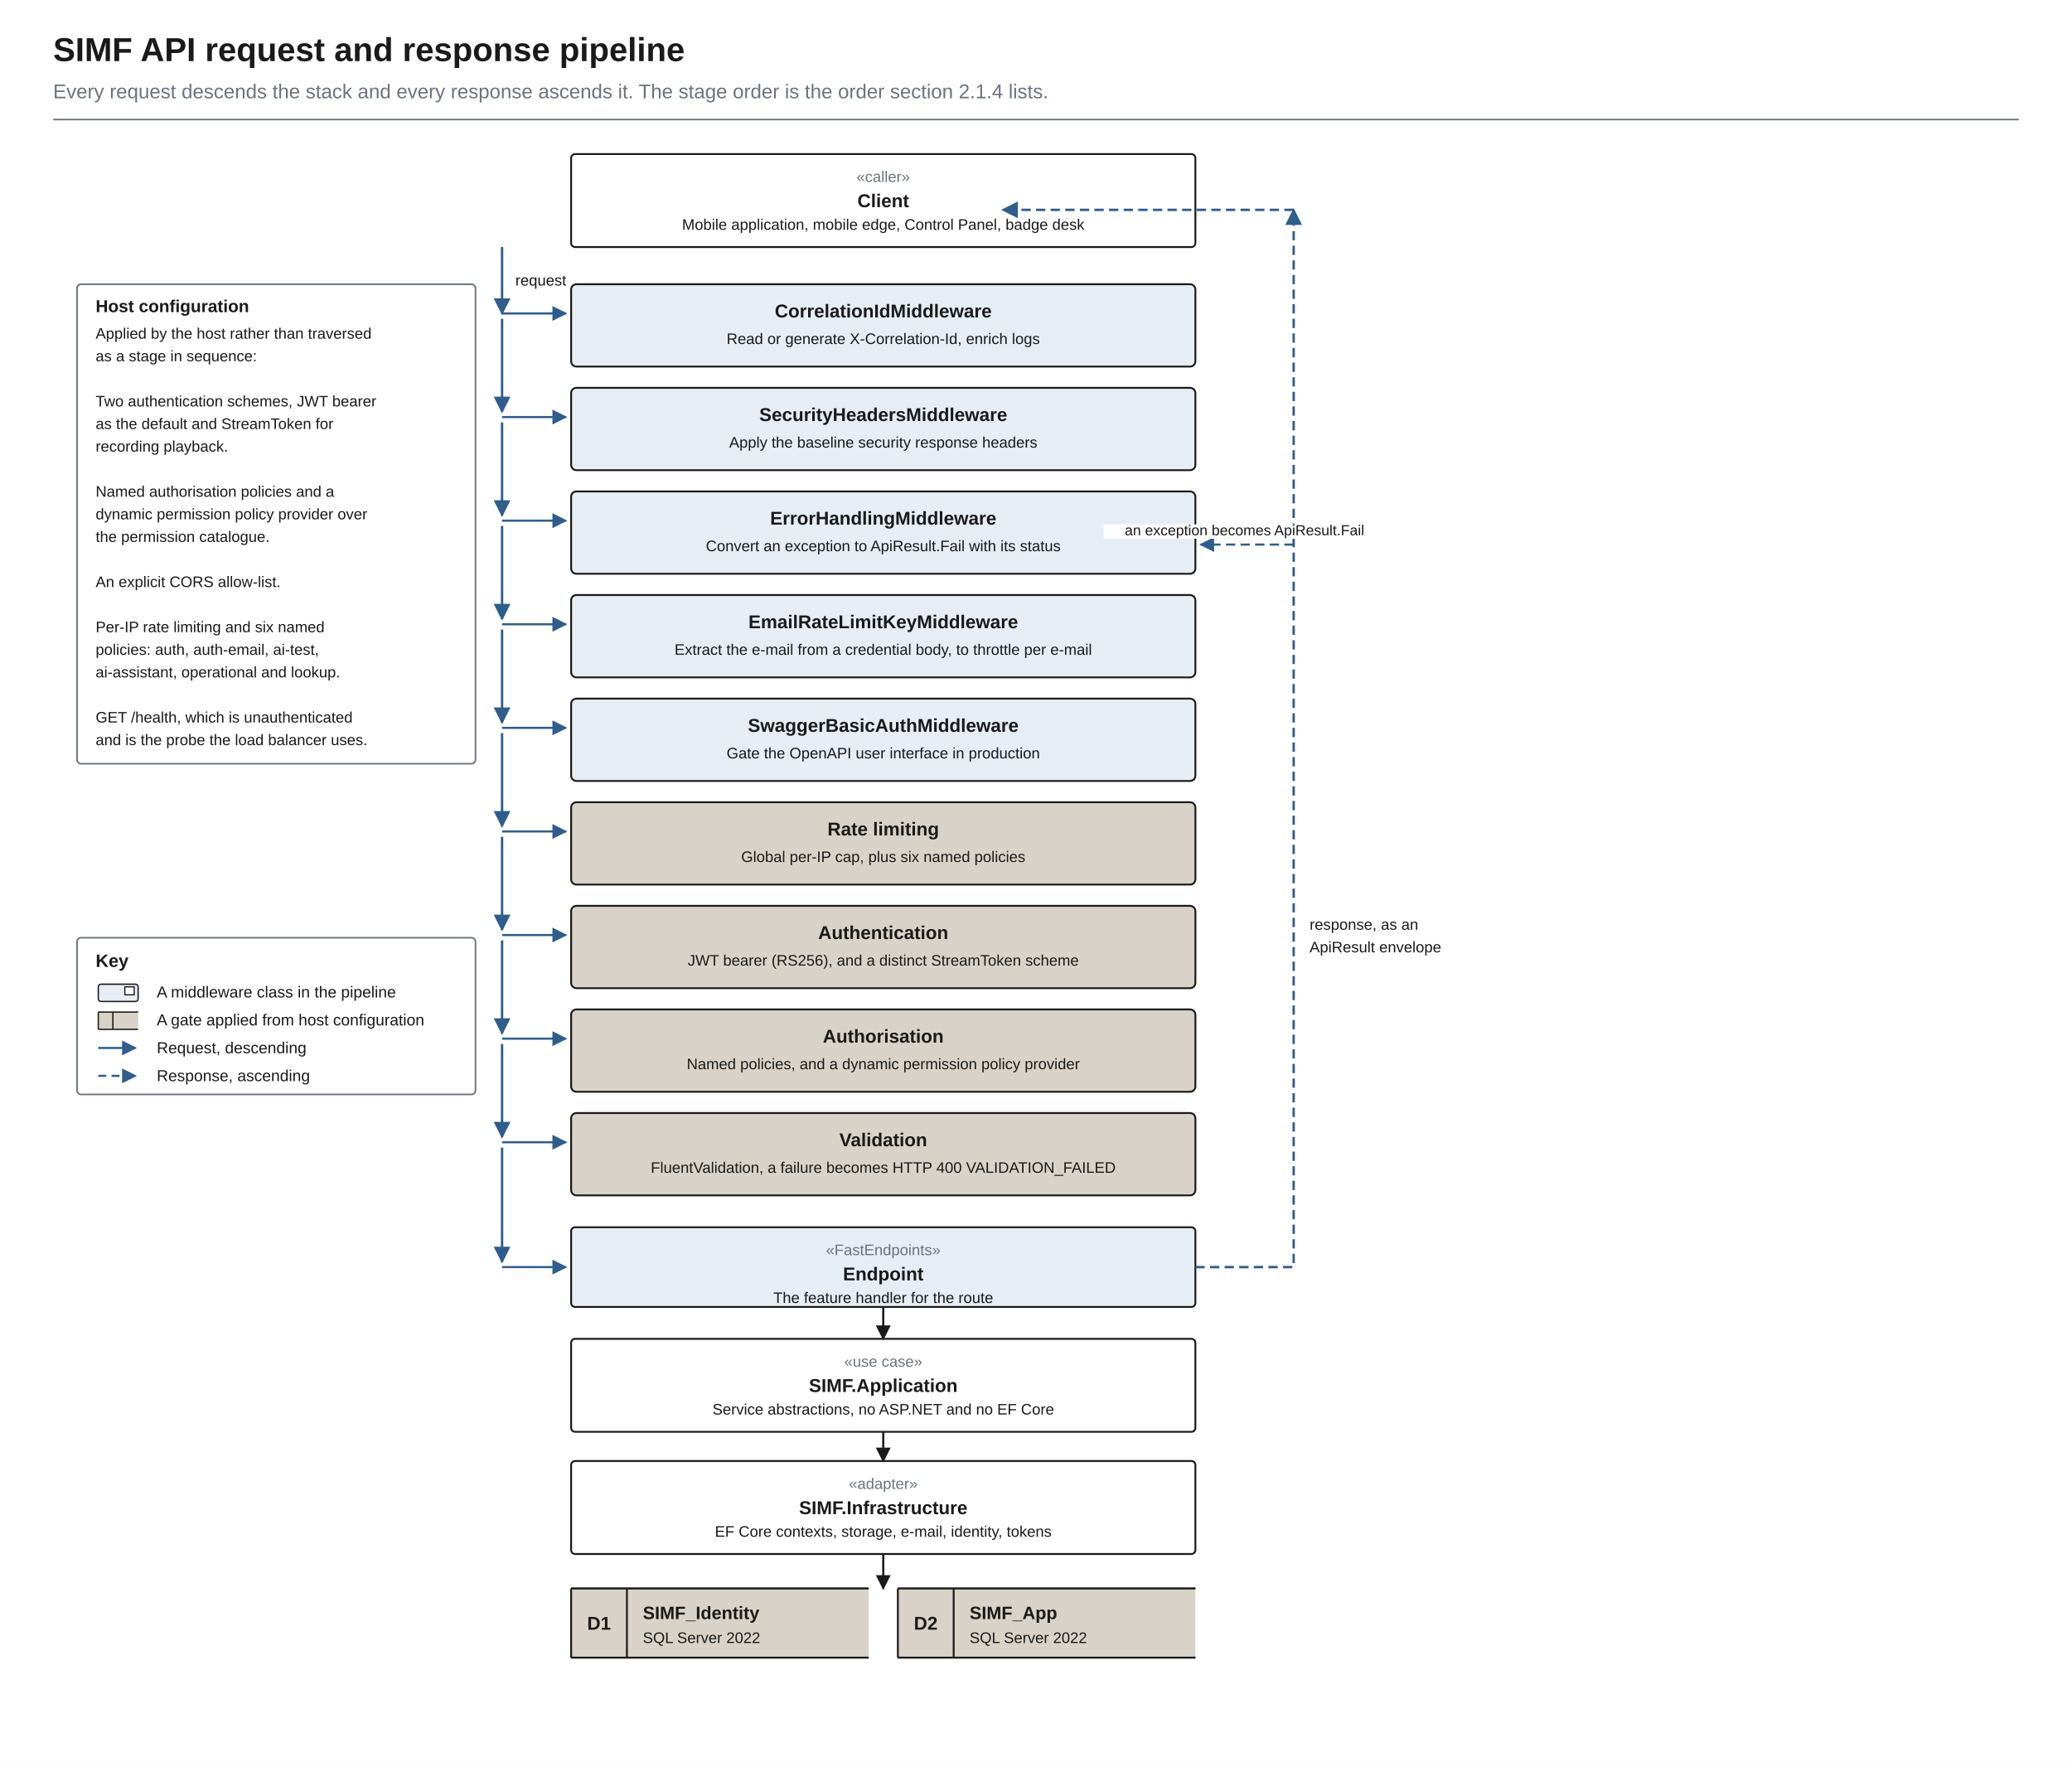
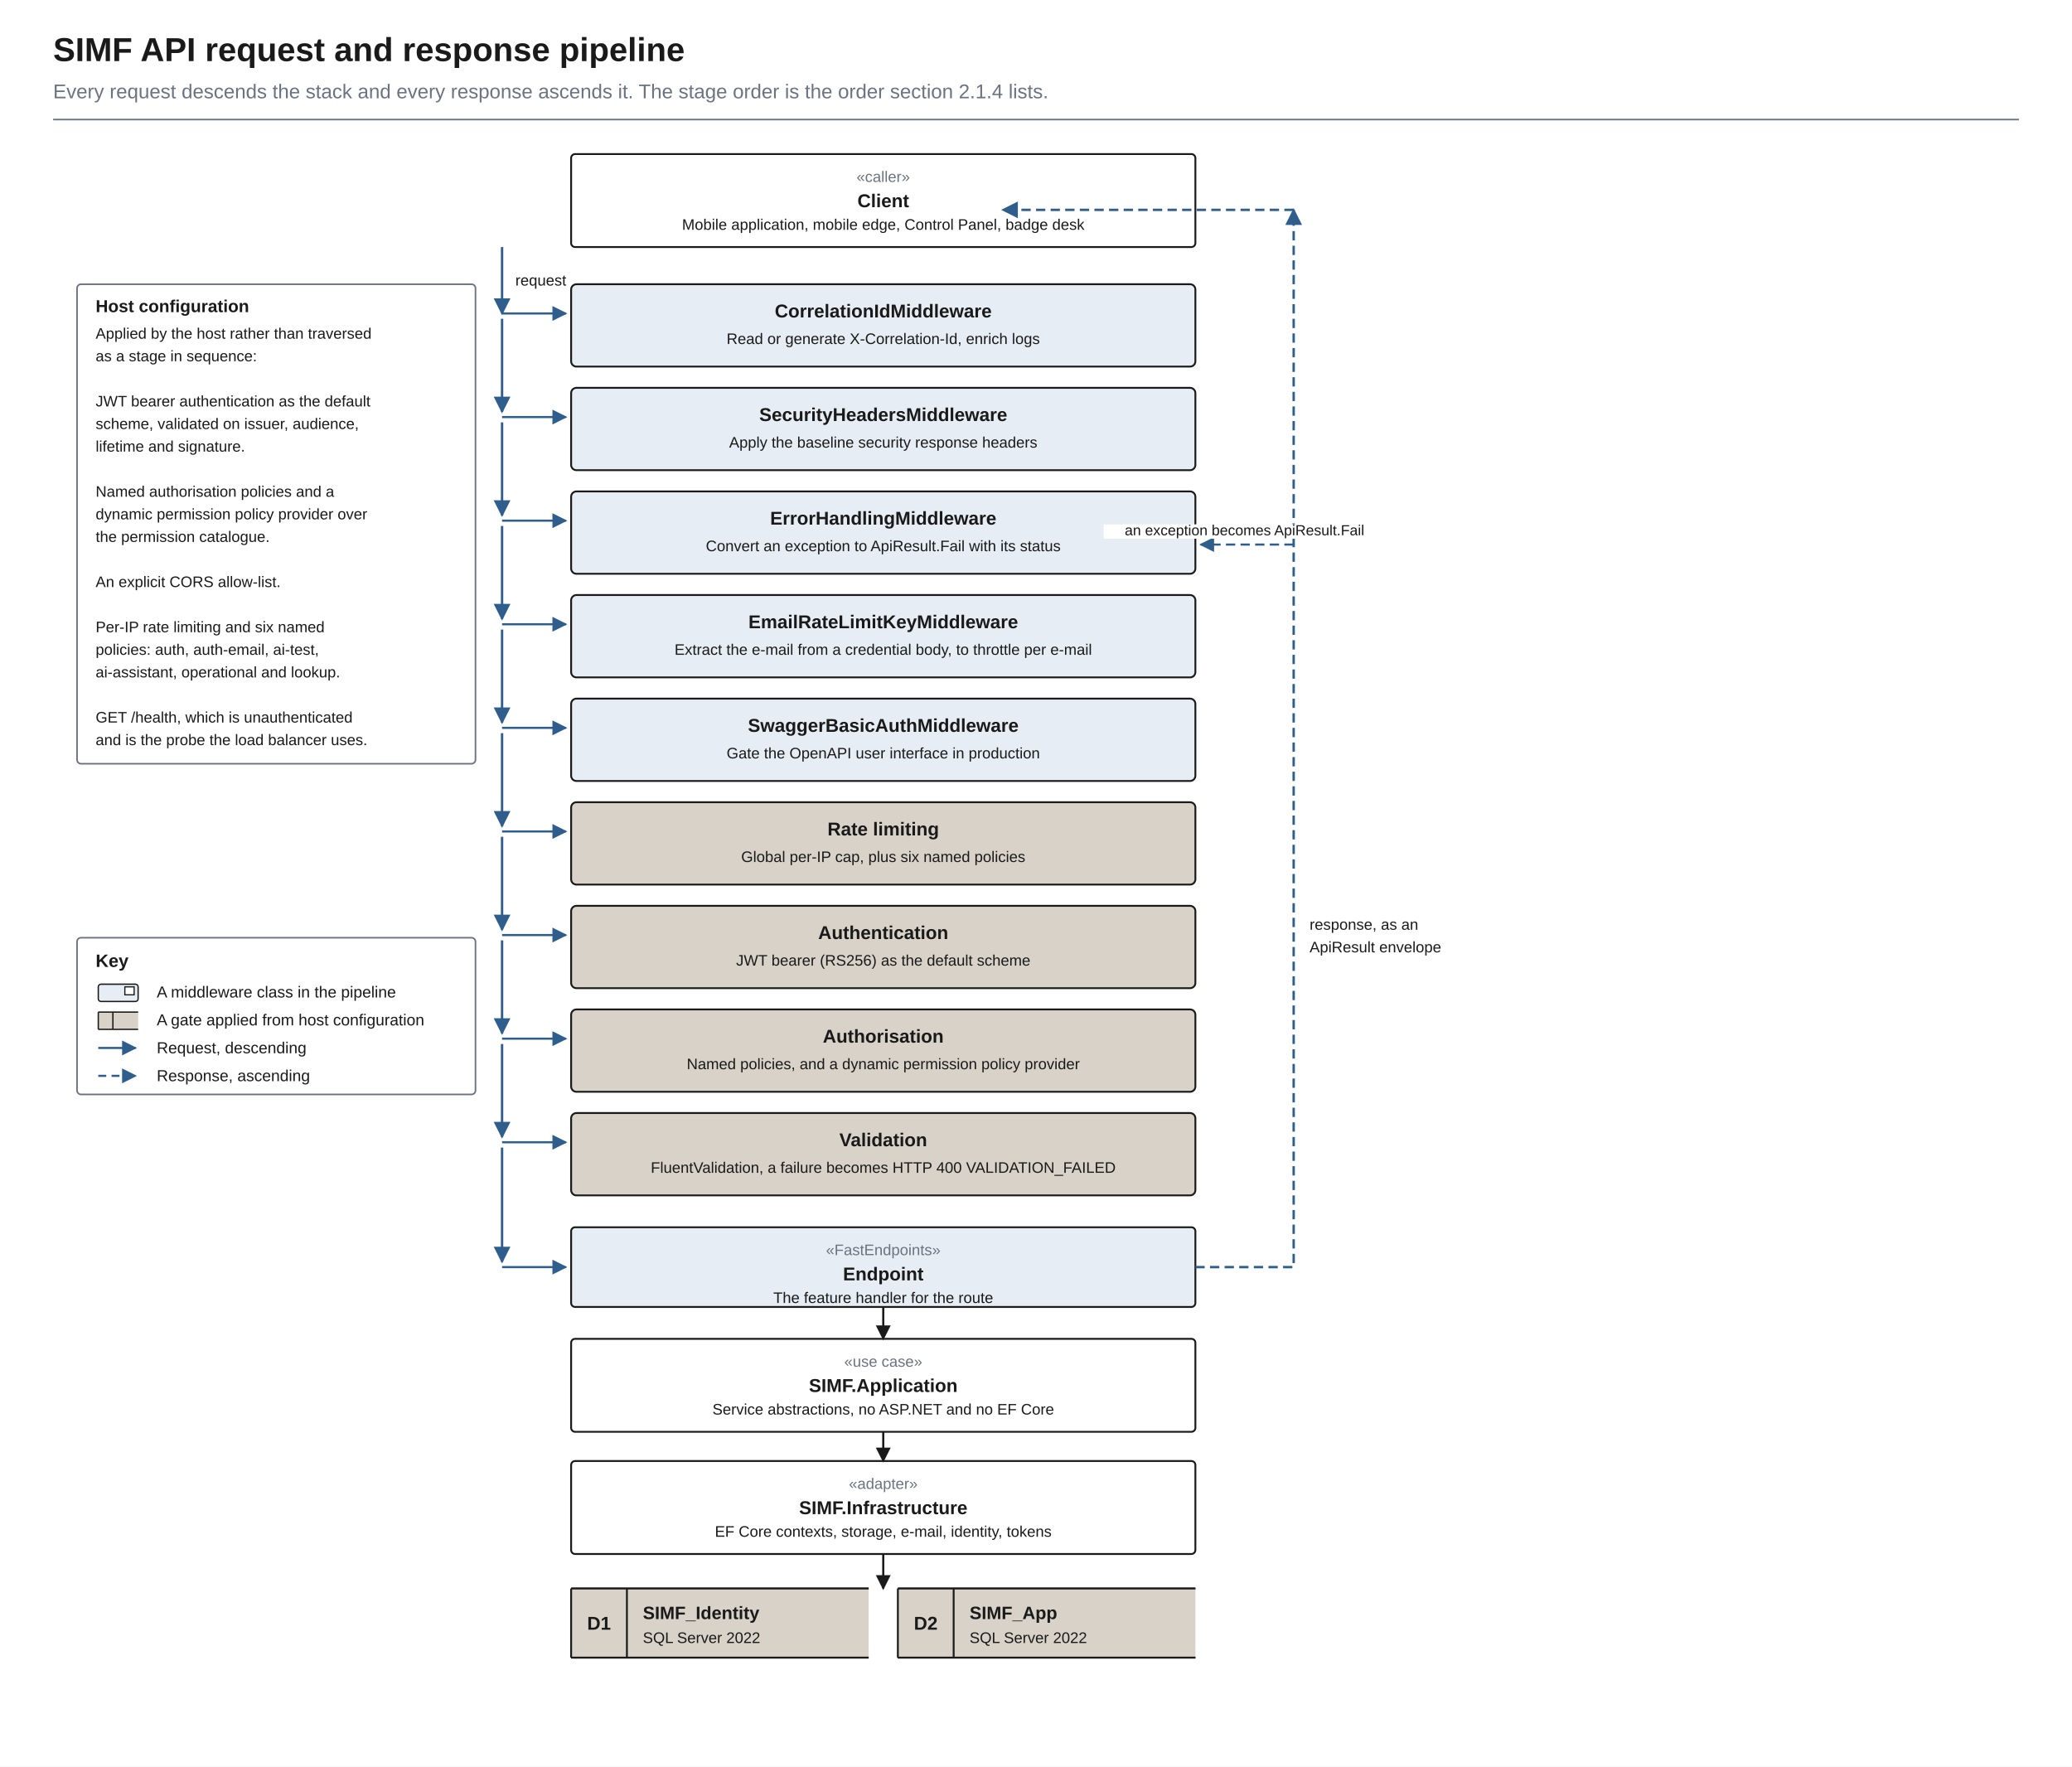
<svg xmlns="http://www.w3.org/2000/svg" width="1560" height="1330" viewBox="0 0 1560 1330">
  <defs>
    <marker id="ar" viewBox="0 0 10 10" refX="9" refY="5" markerWidth="7" markerHeight="7" orient="auto-start-reverse">
      <path d="M 0 0 L 10 5 L 0 10 z" fill="#2F5D8C" />
    </marker>
    <marker id="ai" viewBox="0 0 10 10" refX="9" refY="5" markerWidth="7" markerHeight="7" orient="auto-start-reverse">
      <path d="M 0 0 L 10 5 L 0 10 z" fill="#1A1A1A" />
    </marker>
    <pattern id="brick" width="20" height="10" patternUnits="userSpaceOnUse">
      <rect width="20" height="10" fill="#E3E6EA" />
      <path d="M0 0 H20 M0 5 H20 M10 0 V5 M0 5 V10 M20 5 V10" stroke="#9CA3AF" stroke-width="0.9" fill="none" />
    </pattern>
  </defs>
  <rect x="0" y="0" width="1560" height="1330" fill="#FFFFFF" />
  <text x="40" y="46" font-family="Segoe UI, Calibri, Arial, sans-serif" font-size="25" fill="#1A1A1A" font-weight="600" text-anchor="start">SIMF API request and response pipeline</text>
  <text x="40" y="74" font-family="Segoe UI, Calibri, Arial, sans-serif" font-size="15" fill="#6B7280" text-anchor="start">Every request descends the stack and every response ascends it. The stage order is the order section 2.1.4 lists.</text>
  <line x1="40" y1="90" x2="1520" y2="90" stroke="#6B7280" stroke-width="1.2" />
  <rect x="430" y="116" width="470" height="70" rx="3" fill="#FFFFFF" stroke="#1A1A1A" stroke-width="1.4" />
  <text x="665.0" y="137" font-family="Segoe UI, Calibri, Arial, sans-serif" font-size="11.5" fill="#6B7280" text-anchor="middle">«caller»</text>
  <text x="665.0" y="156" font-family="Segoe UI, Calibri, Arial, sans-serif" font-size="14" fill="#1A1A1A" font-weight="600" text-anchor="middle">Client</text>
  <text x="665.0" y="173" font-family="Segoe UI, Calibri, Arial, sans-serif" font-size="11.5" fill="#1A1A1A" text-anchor="middle">Mobile application, mobile edge, Control Panel, badge desk</text>
  <rect x="430" y="214" width="470" height="62" rx="4" fill="#E7EDF4" stroke="#1A1A1A" stroke-width="1.4" />
  <text x="665.0" y="239" font-family="Segoe UI, Calibri, Arial, sans-serif" font-size="14" fill="#1A1A1A" font-weight="600" text-anchor="middle">CorrelationIdMiddleware</text>
  <text x="665.0" y="259" font-family="Segoe UI, Calibri, Arial, sans-serif" font-size="11.5" fill="#1A1A1A" text-anchor="middle">Read or generate X-Correlation-Id, enrich logs</text>
  <rect x="430" y="292" width="470" height="62" rx="4" fill="#E7EDF4" stroke="#1A1A1A" stroke-width="1.4" />
  <text x="665.0" y="317" font-family="Segoe UI, Calibri, Arial, sans-serif" font-size="14" fill="#1A1A1A" font-weight="600" text-anchor="middle">SecurityHeadersMiddleware</text>
  <text x="665.0" y="337" font-family="Segoe UI, Calibri, Arial, sans-serif" font-size="11.5" fill="#1A1A1A" text-anchor="middle">Apply the baseline security response headers</text>
  <rect x="430" y="370" width="470" height="62" rx="4" fill="#E7EDF4" stroke="#1A1A1A" stroke-width="1.4" />
  <text x="665.0" y="395" font-family="Segoe UI, Calibri, Arial, sans-serif" font-size="14" fill="#1A1A1A" font-weight="600" text-anchor="middle">ErrorHandlingMiddleware</text>
  <text x="665.0" y="415" font-family="Segoe UI, Calibri, Arial, sans-serif" font-size="11.5" fill="#1A1A1A" text-anchor="middle">Convert an exception to ApiResult.Fail with its status</text>
  <rect x="430" y="448" width="470" height="62" rx="4" fill="#E7EDF4" stroke="#1A1A1A" stroke-width="1.4" />
  <text x="665.0" y="473" font-family="Segoe UI, Calibri, Arial, sans-serif" font-size="14" fill="#1A1A1A" font-weight="600" text-anchor="middle">EmailRateLimitKeyMiddleware</text>
  <text x="665.0" y="493" font-family="Segoe UI, Calibri, Arial, sans-serif" font-size="11.5" fill="#1A1A1A" text-anchor="middle">Extract the e-mail from a credential body, to throttle per e-mail</text>
  <rect x="430" y="526" width="470" height="62" rx="4" fill="#E7EDF4" stroke="#1A1A1A" stroke-width="1.4" />
  <text x="665.0" y="551" font-family="Segoe UI, Calibri, Arial, sans-serif" font-size="14" fill="#1A1A1A" font-weight="600" text-anchor="middle">SwaggerBasicAuthMiddleware</text>
  <text x="665.0" y="571" font-family="Segoe UI, Calibri, Arial, sans-serif" font-size="11.5" fill="#1A1A1A" text-anchor="middle">Gate the OpenAPI user interface in production</text>
  <rect x="430" y="604" width="470" height="62" rx="4" fill="#D8D2C8" stroke="#1A1A1A" stroke-width="1.4" />
  <text x="665.0" y="629" font-family="Segoe UI, Calibri, Arial, sans-serif" font-size="14" fill="#1A1A1A" font-weight="600" text-anchor="middle">Rate limiting</text>
  <text x="665.0" y="649" font-family="Segoe UI, Calibri, Arial, sans-serif" font-size="11.5" fill="#1A1A1A" text-anchor="middle">Global per-IP cap, plus six named policies</text>
  <rect x="430" y="682" width="470" height="62" rx="4" fill="#D8D2C8" stroke="#1A1A1A" stroke-width="1.4" />
  <text x="665.0" y="707" font-family="Segoe UI, Calibri, Arial, sans-serif" font-size="14" fill="#1A1A1A" font-weight="600" text-anchor="middle">Authentication</text>
-   <text x="665.0" y="727" font-family="Segoe UI, Calibri, Arial, sans-serif" font-size="11.5" fill="#1A1A1A" text-anchor="middle">JWT bearer (RS256), and a distinct StreamToken scheme</text>
+   <text x="665.0" y="727" font-family="Segoe UI, Calibri, Arial, sans-serif" font-size="11.5" fill="#1A1A1A" text-anchor="middle">JWT bearer (RS256) as the default scheme</text>
  <rect x="430" y="760" width="470" height="62" rx="4" fill="#D8D2C8" stroke="#1A1A1A" stroke-width="1.4" />
  <text x="665.0" y="785" font-family="Segoe UI, Calibri, Arial, sans-serif" font-size="14" fill="#1A1A1A" font-weight="600" text-anchor="middle">Authorisation</text>
  <text x="665.0" y="805" font-family="Segoe UI, Calibri, Arial, sans-serif" font-size="11.5" fill="#1A1A1A" text-anchor="middle">Named policies, and a dynamic permission policy provider</text>
  <rect x="430" y="838" width="470" height="62" rx="4" fill="#D8D2C8" stroke="#1A1A1A" stroke-width="1.4" />
  <text x="665.0" y="863" font-family="Segoe UI, Calibri, Arial, sans-serif" font-size="14" fill="#1A1A1A" font-weight="600" text-anchor="middle">Validation</text>
  <text x="665.0" y="883" font-family="Segoe UI, Calibri, Arial, sans-serif" font-size="11.5" fill="#1A1A1A" text-anchor="middle">FluentValidation, a failure becomes HTTP 400 VALIDATION_FAILED</text>
  <rect x="430" y="924" width="470" height="60" rx="3" fill="#E7EDF4" stroke="#1A1A1A" stroke-width="1.4" />
  <text x="665.0" y="945" font-family="Segoe UI, Calibri, Arial, sans-serif" font-size="11.5" fill="#6B7280" text-anchor="middle">«FastEndpoints»</text>
  <text x="665.0" y="964" font-family="Segoe UI, Calibri, Arial, sans-serif" font-size="14" fill="#1A1A1A" font-weight="600" text-anchor="middle">Endpoint</text>
  <text x="665.0" y="981" font-family="Segoe UI, Calibri, Arial, sans-serif" font-size="11.5" fill="#1A1A1A" text-anchor="middle">The feature handler for the route</text>
  <rect x="430" y="1008" width="470" height="70" rx="3" fill="#FFFFFF" stroke="#1A1A1A" stroke-width="1.4" />
  <text x="665.0" y="1029" font-family="Segoe UI, Calibri, Arial, sans-serif" font-size="11.5" fill="#6B7280" text-anchor="middle">«use case»</text>
  <text x="665.0" y="1048" font-family="Segoe UI, Calibri, Arial, sans-serif" font-size="14" fill="#1A1A1A" font-weight="600" text-anchor="middle">SIMF.Application</text>
  <text x="665.0" y="1065" font-family="Segoe UI, Calibri, Arial, sans-serif" font-size="11.5" fill="#1A1A1A" text-anchor="middle">Service abstractions, no ASP.NET and no EF Core</text>
  <rect x="430" y="1100" width="470" height="70" rx="3" fill="#FFFFFF" stroke="#1A1A1A" stroke-width="1.4" />
  <text x="665.0" y="1121" font-family="Segoe UI, Calibri, Arial, sans-serif" font-size="11.5" fill="#6B7280" text-anchor="middle">«adapter»</text>
  <text x="665.0" y="1140" font-family="Segoe UI, Calibri, Arial, sans-serif" font-size="14" fill="#1A1A1A" font-weight="600" text-anchor="middle">SIMF.Infrastructure</text>
  <text x="665.0" y="1157" font-family="Segoe UI, Calibri, Arial, sans-serif" font-size="11.5" fill="#1A1A1A" text-anchor="middle">EF Core contexts, storage, e-mail, identity, tokens</text>
  <path d="M 430 1196 H 654 M 430 1248 H 654" stroke="#1A1A1A" stroke-width="1.4" fill="none" />
  <rect x="430" y="1196" width="224" height="52" fill="#D8D2C8" stroke="none" />
  <path d="M 430 1196 H 654 M 430 1248 H 654 M 430 1196 V 1248 M 472 1196 V 1248" stroke="#1A1A1A" stroke-width="1.4" fill="none" />
  <text x="451" y="1227.0" font-family="Segoe UI, Calibri, Arial, sans-serif" font-size="14" fill="#1A1A1A" font-weight="600" text-anchor="middle">D1</text>
  <text x="484" y="1219.0" font-family="Segoe UI, Calibri, Arial, sans-serif" font-size="13.5" fill="#1A1A1A" font-weight="600" text-anchor="start">SIMF_Identity</text>
  <text x="484" y="1237.0" font-family="Segoe UI, Calibri, Arial, sans-serif" font-size="11.5" fill="#1A1A1A" text-anchor="start">SQL Server 2022</text>
  <path d="M 676 1196 H 900 M 676 1248 H 900" stroke="#1A1A1A" stroke-width="1.4" fill="none" />
  <rect x="676" y="1196" width="224" height="52" fill="#D8D2C8" stroke="none" />
  <path d="M 676 1196 H 900 M 676 1248 H 900 M 676 1196 V 1248 M 718 1196 V 1248" stroke="#1A1A1A" stroke-width="1.4" fill="none" />
  <text x="697" y="1227.0" font-family="Segoe UI, Calibri, Arial, sans-serif" font-size="14" fill="#1A1A1A" font-weight="600" text-anchor="middle">D2</text>
  <text x="730" y="1219.0" font-family="Segoe UI, Calibri, Arial, sans-serif" font-size="13.5" fill="#1A1A1A" font-weight="600" text-anchor="start">SIMF_App</text>
  <text x="730" y="1237.0" font-family="Segoe UI, Calibri, Arial, sans-serif" font-size="11.5" fill="#1A1A1A" text-anchor="start">SQL Server 2022</text>
  <path d="M 378 186 V 236" fill="none" stroke="#2F5D8C" stroke-width="1.8" marker-end="url(#ar)" />
  <text x="388" y="215.0" font-family="Segoe UI, Calibri, Arial, sans-serif" font-size="11.5" fill="#1A1A1A" text-anchor="start">request</text>
  <path d="M 378 236 H 426" fill="none" stroke="#2F5D8C" stroke-width="1.6" marker-end="url(#ar)" />
  <path d="M 378 240 V 310" fill="none" stroke="#2F5D8C" stroke-width="1.8" marker-end="url(#ar)" />
  <path d="M 378 314 H 426" fill="none" stroke="#2F5D8C" stroke-width="1.6" marker-end="url(#ar)" />
  <path d="M 378 318 V 388" fill="none" stroke="#2F5D8C" stroke-width="1.8" marker-end="url(#ar)" />
  <path d="M 378 392 H 426" fill="none" stroke="#2F5D8C" stroke-width="1.6" marker-end="url(#ar)" />
  <path d="M 378 396 V 466" fill="none" stroke="#2F5D8C" stroke-width="1.8" marker-end="url(#ar)" />
  <path d="M 378 470 H 426" fill="none" stroke="#2F5D8C" stroke-width="1.6" marker-end="url(#ar)" />
  <path d="M 378 474 V 544" fill="none" stroke="#2F5D8C" stroke-width="1.8" marker-end="url(#ar)" />
  <path d="M 378 548 H 426" fill="none" stroke="#2F5D8C" stroke-width="1.6" marker-end="url(#ar)" />
  <path d="M 378 552 V 622" fill="none" stroke="#2F5D8C" stroke-width="1.8" marker-end="url(#ar)" />
  <path d="M 378 626 H 426" fill="none" stroke="#2F5D8C" stroke-width="1.6" marker-end="url(#ar)" />
  <path d="M 378 630 V 700" fill="none" stroke="#2F5D8C" stroke-width="1.8" marker-end="url(#ar)" />
  <path d="M 378 704 H 426" fill="none" stroke="#2F5D8C" stroke-width="1.6" marker-end="url(#ar)" />
  <path d="M 378 708 V 778" fill="none" stroke="#2F5D8C" stroke-width="1.8" marker-end="url(#ar)" />
  <path d="M 378 782 H 426" fill="none" stroke="#2F5D8C" stroke-width="1.6" marker-end="url(#ar)" />
  <path d="M 378 786 V 856" fill="none" stroke="#2F5D8C" stroke-width="1.8" marker-end="url(#ar)" />
  <path d="M 378 860 H 426" fill="none" stroke="#2F5D8C" stroke-width="1.6" marker-end="url(#ar)" />
  <path d="M 378 864 V 950" fill="none" stroke="#2F5D8C" stroke-width="1.8" marker-end="url(#ar)" />
  <path d="M 378 954 H 426" fill="none" stroke="#2F5D8C" stroke-width="1.6" marker-end="url(#ar)" />
  <path d="M 665.0 984 V 1008" fill="none" stroke="#1A1A1A" stroke-width="1.6" marker-end="url(#ai)" />
  <path d="M 665.0 1078 V 1100" fill="none" stroke="#1A1A1A" stroke-width="1.6" marker-end="url(#ai)" />
  <path d="M 665.0 1170 V 1196" fill="none" stroke="#1A1A1A" stroke-width="1.6" marker-end="url(#ai)" />
  <path d="M 900 954 H 974 V 158" fill="none" stroke="#2F5D8C" stroke-width="1.8" stroke-dasharray="7 4" marker-end="url(#ar)" />
  <path d="M 974 158 H 755.0" fill="none" stroke="#2F5D8C" stroke-width="1.8" stroke-dasharray="7 4" marker-end="url(#ar)" />
  <text x="986" y="700" font-family="Segoe UI, Calibri, Arial, sans-serif" font-size="11.5" fill="#1A1A1A" text-anchor="start">response, as an</text>
  <text x="986" y="717" font-family="Segoe UI, Calibri, Arial, sans-serif" font-size="11.5" fill="#1A1A1A" text-anchor="start">ApiResult envelope</text>
  <path d="M 974 410 H 904" fill="none" stroke="#2F5D8C" stroke-width="1.6" stroke-dasharray="7 4" marker-end="url(#ar)" />
  <rect x="830.975" y="394.8" width="212.05" height="10.8" fill="#FFFFFF" stroke="none" />
  <text x="937.0" y="403" font-family="Segoe UI, Calibri, Arial, sans-serif" font-size="11" fill="#1A1A1A" text-anchor="middle">an exception becomes ApiResult.Fail</text>
  <rect x="58" y="214" width="300" height="361" rx="3" fill="#FFFFFF" stroke="#6B7280" stroke-width="1.2" />
  <text x="72" y="235" font-family="Segoe UI, Calibri, Arial, sans-serif" font-size="13" fill="#1A1A1A" font-weight="600" text-anchor="start">Host configuration</text>
  <text x="72" y="255" font-family="Segoe UI, Calibri, Arial, sans-serif" font-size="11.5" fill="#1A1A1A" text-anchor="start">Applied by the host rather than traversed</text>
  <text x="72" y="272" font-family="Segoe UI, Calibri, Arial, sans-serif" font-size="11.5" fill="#1A1A1A" text-anchor="start">as a stage in sequence:</text>
  <text x="72" y="289" font-family="Segoe UI, Calibri, Arial, sans-serif" font-size="11.5" fill="#1A1A1A" text-anchor="start" />
-   <text x="72" y="306" font-family="Segoe UI, Calibri, Arial, sans-serif" font-size="11.5" fill="#1A1A1A" text-anchor="start">Two authentication schemes, JWT bearer</text>
-   <text x="72" y="323" font-family="Segoe UI, Calibri, Arial, sans-serif" font-size="11.5" fill="#1A1A1A" text-anchor="start">as the default and StreamToken for</text>
-   <text x="72" y="340" font-family="Segoe UI, Calibri, Arial, sans-serif" font-size="11.5" fill="#1A1A1A" text-anchor="start">recording playback.</text>
+   <text x="72" y="306" font-family="Segoe UI, Calibri, Arial, sans-serif" font-size="11.5" fill="#1A1A1A" text-anchor="start">JWT bearer authentication as the default</text>
+   <text x="72" y="323" font-family="Segoe UI, Calibri, Arial, sans-serif" font-size="11.5" fill="#1A1A1A" text-anchor="start">scheme, validated on issuer, audience,</text>
+   <text x="72" y="340" font-family="Segoe UI, Calibri, Arial, sans-serif" font-size="11.5" fill="#1A1A1A" text-anchor="start">lifetime and signature.</text>
  <text x="72" y="357" font-family="Segoe UI, Calibri, Arial, sans-serif" font-size="11.5" fill="#1A1A1A" text-anchor="start" />
  <text x="72" y="374" font-family="Segoe UI, Calibri, Arial, sans-serif" font-size="11.5" fill="#1A1A1A" text-anchor="start">Named authorisation policies and a</text>
  <text x="72" y="391" font-family="Segoe UI, Calibri, Arial, sans-serif" font-size="11.5" fill="#1A1A1A" text-anchor="start">dynamic permission policy provider over</text>
  <text x="72" y="408" font-family="Segoe UI, Calibri, Arial, sans-serif" font-size="11.5" fill="#1A1A1A" text-anchor="start">the permission catalogue.</text>
  <text x="72" y="425" font-family="Segoe UI, Calibri, Arial, sans-serif" font-size="11.5" fill="#1A1A1A" text-anchor="start" />
  <text x="72" y="442" font-family="Segoe UI, Calibri, Arial, sans-serif" font-size="11.5" fill="#1A1A1A" text-anchor="start">An explicit CORS allow-list.</text>
  <text x="72" y="459" font-family="Segoe UI, Calibri, Arial, sans-serif" font-size="11.5" fill="#1A1A1A" text-anchor="start" />
  <text x="72" y="476" font-family="Segoe UI, Calibri, Arial, sans-serif" font-size="11.5" fill="#1A1A1A" text-anchor="start">Per-IP rate limiting and six named</text>
  <text x="72" y="493" font-family="Segoe UI, Calibri, Arial, sans-serif" font-size="11.5" fill="#1A1A1A" text-anchor="start">policies: auth, auth-email, ai-test,</text>
  <text x="72" y="510" font-family="Segoe UI, Calibri, Arial, sans-serif" font-size="11.5" fill="#1A1A1A" text-anchor="start">ai-assistant, operational and lookup.</text>
  <text x="72" y="527" font-family="Segoe UI, Calibri, Arial, sans-serif" font-size="11.5" fill="#1A1A1A" text-anchor="start" />
  <text x="72" y="544" font-family="Segoe UI, Calibri, Arial, sans-serif" font-size="11.5" fill="#1A1A1A" text-anchor="start">GET /health, which is unauthenticated</text>
  <text x="72" y="561" font-family="Segoe UI, Calibri, Arial, sans-serif" font-size="11.5" fill="#1A1A1A" text-anchor="start">and is the probe the load balancer uses.</text>
  <rect x="58" y="706" width="300" height="118" rx="3" fill="#FFFFFF" stroke="#6B7280" stroke-width="1.2" />
  <text x="72" y="728" font-family="Segoe UI, Calibri, Arial, sans-serif" font-size="13.5" fill="#1A1A1A" font-weight="600" text-anchor="start">Key</text>
  <rect x="74" y="741" width="30" height="13" rx="2" fill="#E7EDF4" stroke="#1A1A1A" stroke-width="1" />
  <rect x="94" y="743" width="7" height="6" fill="#FFFFFF" stroke="#1A1A1A" stroke-width="0.9" />
  <text x="118" y="751" font-family="Segoe UI, Calibri, Arial, sans-serif" font-size="12" fill="#1A1A1A" text-anchor="start">A middleware class in the pipeline</text>
  <rect x="74" y="762" width="30" height="13" fill="#D8D2C8" stroke="none" />
  <path d="M 74 762 H 104 M 74 775 H 104 M 74 762 V 775 M 85 762 V 775" stroke="#1A1A1A" stroke-width="1" fill="none" />
  <text x="118" y="772" font-family="Segoe UI, Calibri, Arial, sans-serif" font-size="12" fill="#1A1A1A" text-anchor="start">A gate applied from host configuration</text>
  <path d="M 74 789 H 102" stroke="#2F5D8C" stroke-width="1.6" marker-end="url(#ar)" />
  <text x="118" y="793" font-family="Segoe UI, Calibri, Arial, sans-serif" font-size="12" fill="#1A1A1A" text-anchor="start">Request, descending</text>
  <path d="M 74 810 H 102" stroke="#2F5D8C" stroke-width="1.6" stroke-dasharray="6 4" marker-end="url(#ar)" />
  <text x="118" y="814" font-family="Segoe UI, Calibri, Arial, sans-serif" font-size="12" fill="#1A1A1A" text-anchor="start">Response, ascending</text>
</svg>
